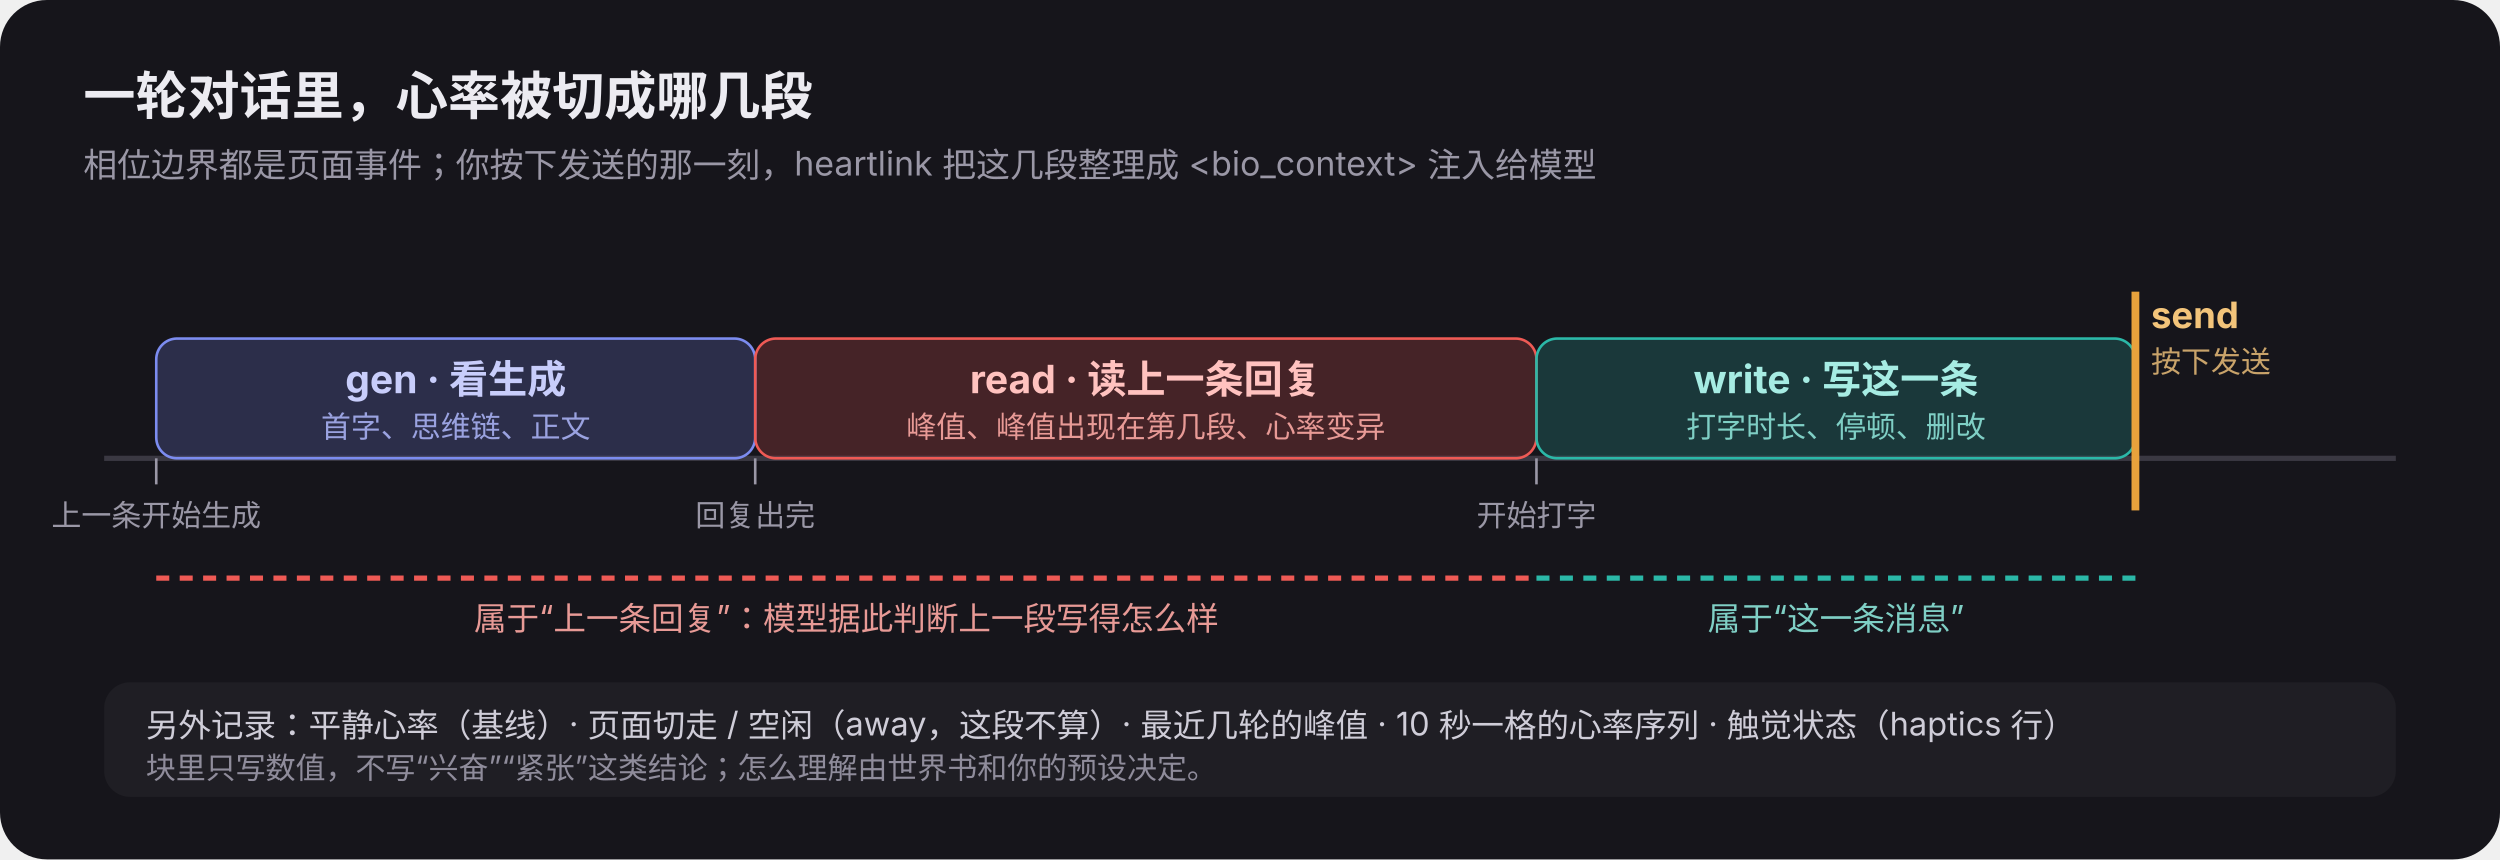
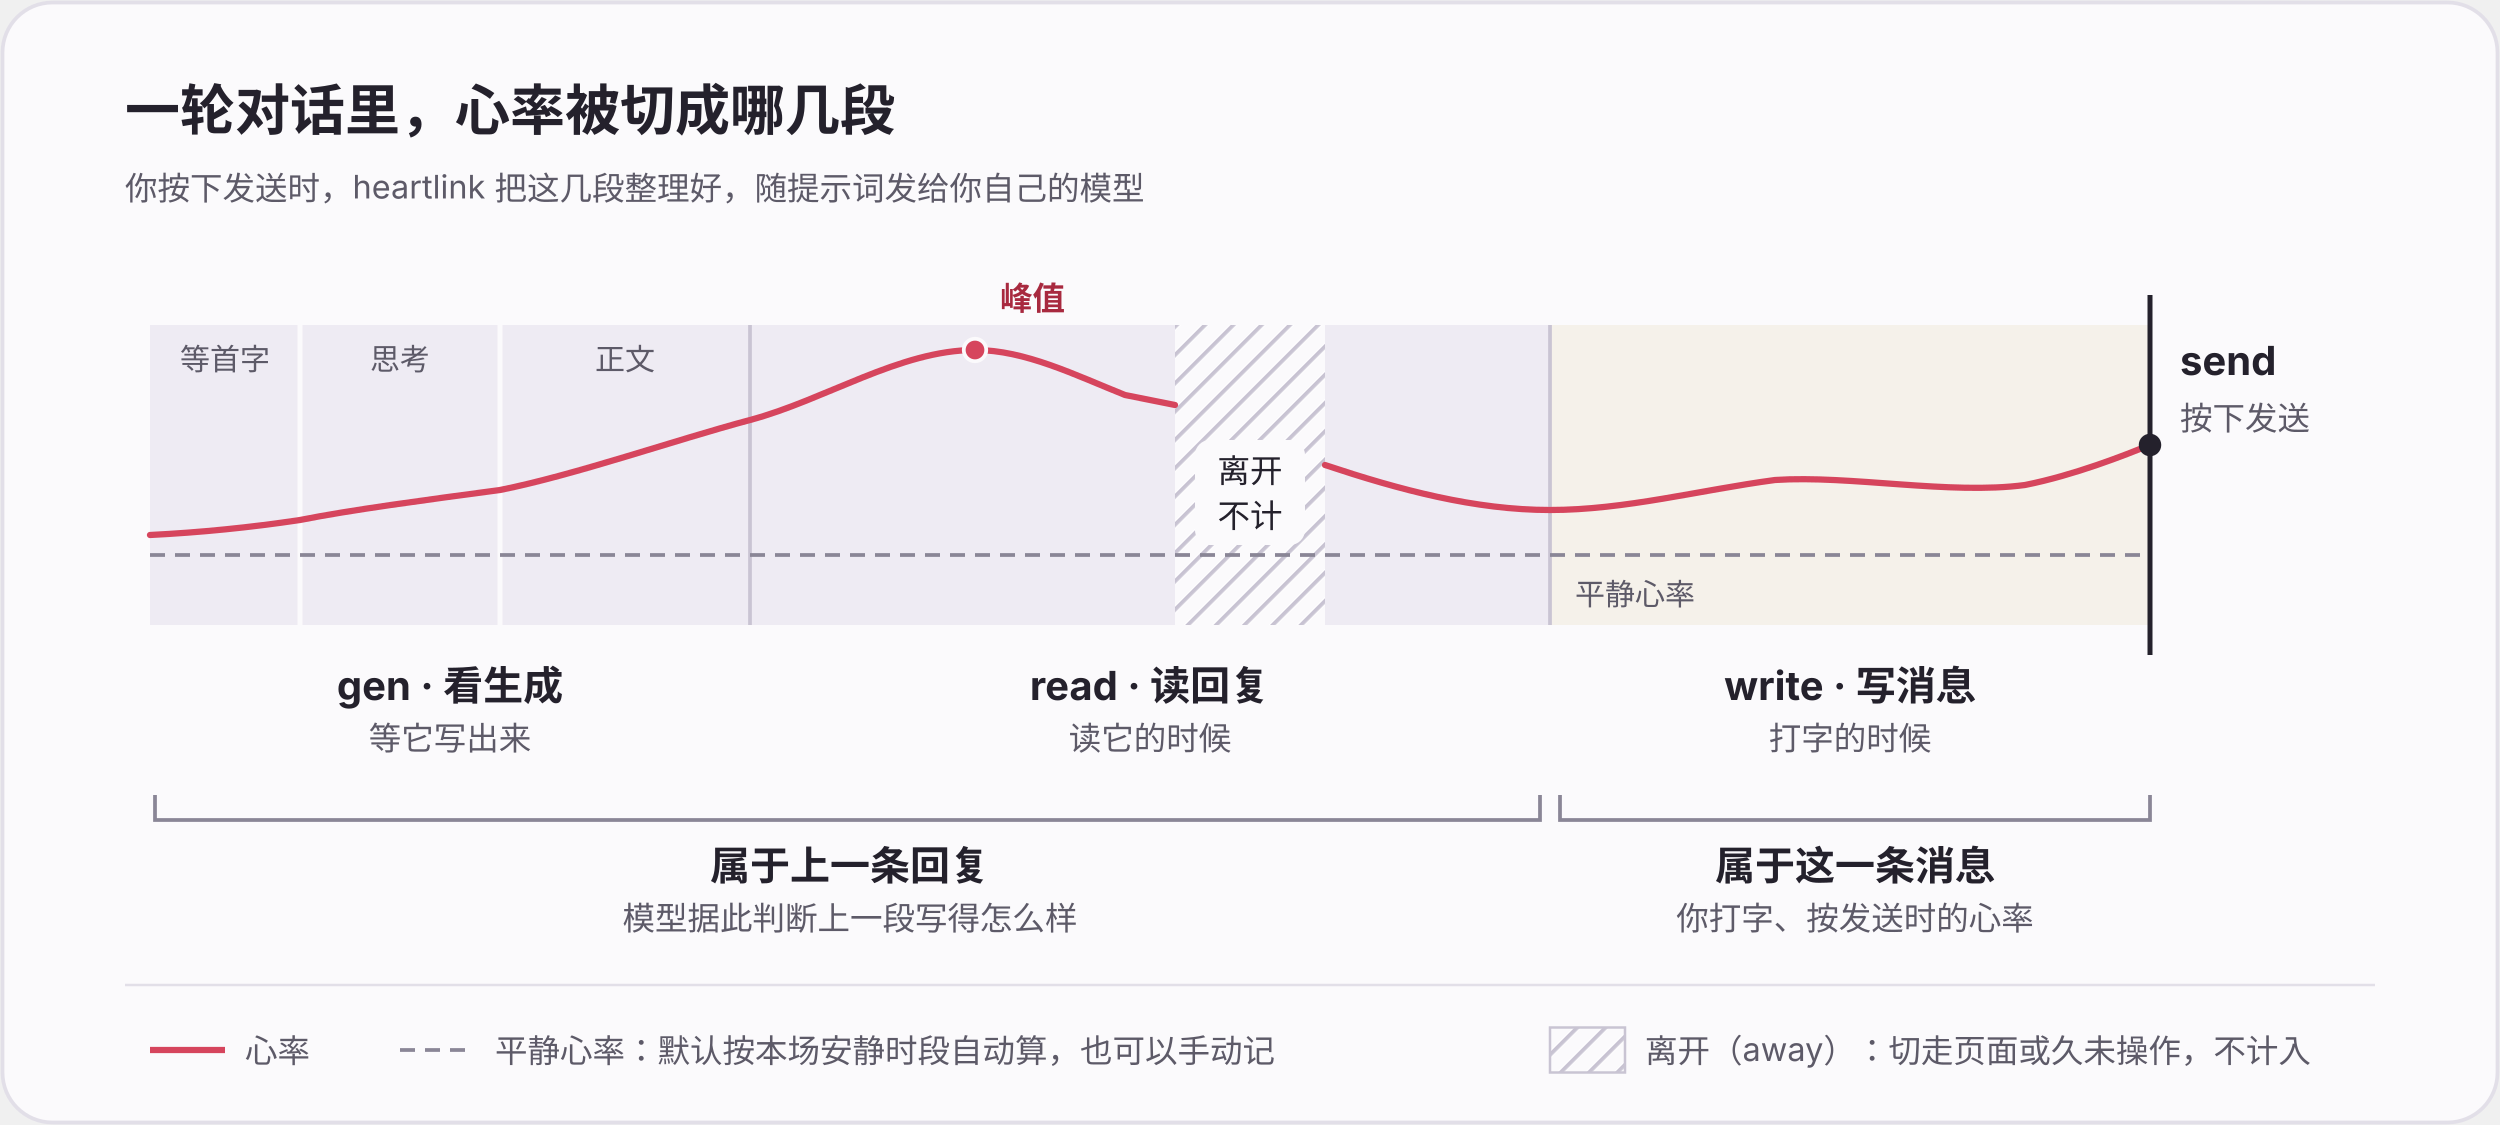
- <svg xmlns="http://www.w3.org/2000/svg" viewBox="0 0 960 330" font-family="-apple-system,'PingFang SC','Microsoft YaHei',sans-serif" role="img" aria-label="一轮对话的相位：上一条回复的生成与阅读、写本条消息、发送时注入">
-   <rect width="960" height="330" rx="18" fill="#16151b" />
-   <text x="32" y="44" fill="#ecebf1" font-size="20" font-weight="700">一轮对话里，心率被切成哪几段</text>
-   <text x="32" y="68" fill="#9a97a6" font-size="13">相位边界都是页面事件；你按下发送的那一刻，heartlink 把这几段整理成 &lt;bio_context&gt; 注入给模型</text>
-   <line x1="40" y1="176" x2="920" y2="176" stroke="#3a3842" stroke-width="2" />
-   <rect x="60" y="130" width="230" height="46" rx="8" fill="#7c8cf0" fill-opacity=".22" stroke="#7c8cf0" />
-   <text x="175" y="151" fill="#c8cdfb" font-size="15" font-weight="700" text-anchor="middle">gen · 看生成</text>
-   <text x="175" y="168" fill="#9aa2e0" font-size="11.5" text-anchor="middle">首字、思维链、正文</text>
-   <rect x="290" y="130" width="300" height="46" rx="8" fill="#ef5a55" fill-opacity=".22" stroke="#ef5a55" />
-   <text x="440" y="151" fill="#ffc2bf" font-size="15" font-weight="700" text-anchor="middle">read · 读上一条回复</text>
-   <text x="440" y="168" fill="#e89a96" font-size="11.5" text-anchor="middle">峰值、峰值出现在第几段、心率变异</text>
-   <rect x="590" y="130" width="230" height="46" rx="8" fill="#2bb8a8" fill-opacity=".22" stroke="#2bb8a8" />
-   <text x="705" y="151" fill="#a6ece3" font-size="15" font-weight="700" text-anchor="middle">write · 写这一条</text>
-   <text x="705" y="168" fill="#7fcfc5" font-size="11.5" text-anchor="middle">打字时长、停顿、删改</text>
-   <line x1="820" y1="112" x2="820" y2="196" stroke="#e8a23c" stroke-width="3" />
-   <text x="826" y="126" fill="#f3c47a" font-size="14" font-weight="700">send</text>
-   <text x="826" y="143" fill="#c9a36a" font-size="11.5">按下发送</text>
-   <g fill="#9a97a6" font-size="11.5" text-anchor="middle">
-     <line x1="60" y1="176" x2="60" y2="186" stroke="#9a97a6" />
-     <text x="60" y="202">上一条开始生成</text>
-     <line x1="290" y1="176" x2="290" y2="186" stroke="#9a97a6" />
-     <text x="290" y="202">回复出完</text>
-     <line x1="590" y1="176" x2="590" y2="186" stroke="#9a97a6" />
-     <text x="590" y="202">开始打字</text>
+ <svg xmlns="http://www.w3.org/2000/svg" viewBox="0 0 1000 450" width="1000" height="450" font-family="-apple-system, 'PingFang SC', 'Noto Sans SC', 'Microsoft YaHei', sans-serif" role="img" aria-label="一轮对话的相位：gen 和 read 属于上一条回复，write 和 send 属于这一条消息；离开的时段不计入；虚线是平静心率">
+   <defs>
+     <pattern id="away" width="8" height="8" patternUnits="userSpaceOnUse" patternTransform="rotate(45)">
+       <rect width="8" height="8" fill="#fbfafc" />
+       <line x1="0" y1="0" x2="0" y2="8" stroke="#c9c4d3" stroke-width="3" />
+     </pattern>
+   </defs>
+   <rect x="1" y="1" width="998" height="448" rx="20" fill="#fbfafc" stroke="#e2dfe8" stroke-width="1.5" />
+   <text x="50" y="52" fill="#24212c" font-size="22" font-weight="700">一轮对话里，心率被切成哪几段</text>
+   <text x="50" y="80" fill="#5d5a68" font-size="13">你按下发送时，heartlink 把这几段整理好，随提示词发给你自己的模型</text>
+   <rect x="60" y="130" width="560" height="120" fill="#eeebf3" />
+   <rect x="620" y="130" width="240" height="120" fill="#f5f1ea" />
+   <g stroke="#fbfafc" stroke-width="2">
+     <line x1="120" y1="130" x2="120" y2="250" />
+     <line x1="200" y1="130" x2="200" y2="250" />
  </g>
-   <path d="M60 222 H590" stroke="#ef5a55" stroke-width="2" fill="none" stroke-dasharray="5 4" />
-   <text x="325" y="242" fill="#e89a96" font-size="12.5" text-anchor="middle">属于“上一条回复”：模型据此判断上一段写得怎么样</text>
-   <path d="M590 222 H820" stroke="#2bb8a8" stroke-width="2" fill="none" stroke-dasharray="5 4" />
-   <text x="705" y="242" fill="#7fcfc5" font-size="12.5" text-anchor="middle">属于“这一条消息”</text>
-   <rect x="40" y="262" width="880" height="44" rx="10" fill="#ffffff" fill-opacity=".04" />
-   <text x="56" y="283" fill="#cfcdd8" font-size="12.5">另外记录：平静心率（基线）· 页面切走 / 空闲（away，这段不算）· 最近几轮的峰值 · 10 秒一格的心率序列 · 触觉状态（haptics 行）</text>
-   <text x="56" y="299" fill="#8f8c9b" font-size="11.5">块里只写数值，不写“兴奋”“紧张”这类结论；怎么理解由世界书和你的预设决定。</text>
+   <g stroke="#c9c4d3" stroke-width="1.5">
+     <line x1="300" y1="130" x2="300" y2="250" />
+     <line x1="620" y1="130" x2="620" y2="250" />
+   </g>
+   <rect x="470" y="130" width="60" height="120" fill="url(#away)" />
+   <g font-size="12" fill="#5d5a68" text-anchor="middle">
+     <text x="90" y="148">等首字</text>
+     <text x="160" y="148">思考</text>
+     <text x="250" y="148">正文</text>
+   </g>
+   <g font-size="13" fill="#24212c" text-anchor="middle">
+     <rect x="478" y="176" width="44" height="42" rx="6" fill="#fbfafc" />
+     <text x="500" y="193">离开</text>
+     <text x="500" y="211">不计</text>
+   </g>
+   <line x1="60" y1="222" x2="860" y2="222" stroke="#8a8696" stroke-width="1.5" stroke-dasharray="6 4" />
+   <text x="630" y="242" fill="#5d5a68" font-size="12">平静心率</text>
+   <g fill="none" stroke="#d6455d" stroke-width="2.5" stroke-linecap="round" stroke-linejoin="round">
+     <path d="M60 214 C80 213 100 211 120 208 C140 204 170 200 200 196 C230 190 270 176 300 168 C330 160 360 140 390 140 C410 140 430 150 450 158 L470 162" />
+     <path d="M530 186 C560 196 590 204 620 204 C650 204 680 196 710 192 C740 190 780 198 810 194 C830 190 850 182 860 178" />
+   </g>
+   <circle cx="390" cy="140" r="4.5" fill="#d6455d" stroke="#fbfafc" stroke-width="1.5" />
+   <text x="400" y="124" fill="#a8293f" font-size="13" font-weight="700">峰值</text>
+   <line x1="860" y1="118" x2="860" y2="262" stroke="#24212c" stroke-width="2" />
+   <circle cx="860" cy="178" r="4.5" fill="#24212c" />
+   <text x="872" y="150" fill="#24212c" font-size="16" font-weight="700">send</text>
+   <text x="872" y="172" fill="#5d5a68" font-size="13">按下发送</text>
+   <g text-anchor="middle">
+     <text x="180" y="280" fill="#24212c" font-size="16" font-weight="700">gen · 看生成</text>
+     <text x="460" y="280" fill="#24212c" font-size="16" font-weight="700">read · 读回复</text>
+     <text x="740" y="280" fill="#24212c" font-size="16" font-weight="700">write · 写消息</text>
+     <text x="180" y="300" fill="#5d5a68" font-size="13">等它写出来</text>
+     <text x="460" y="300" fill="#5d5a68" font-size="13">读它的时候</text>
+     <text x="740" y="300" fill="#5d5a68" font-size="13">打字的时候</text>
+   </g>
+   <g fill="none" stroke="#8a8696" stroke-width="1.5">
+     <path d="M62 318 V328 H616 V318" />
+     <path d="M624 318 V328 H860 V318" />
+   </g>
+   <g text-anchor="middle">
+     <text x="340" y="352" fill="#24212c" font-size="16" font-weight="700">属于上一条回复</text>
+     <text x="340" y="372" fill="#5d5a68" font-size="13">模型据此判断上一段写得怎么样</text>
+     <text x="742" y="352" fill="#24212c" font-size="16" font-weight="700">属于这一条消息</text>
+     <text x="742" y="372" fill="#5d5a68" font-size="13">你打字、按发送时的心率</text>
+   </g>
+   <line x1="50" y1="394" x2="950" y2="394" stroke="#e2dfe8" stroke-width="1" />
+   <g font-size="13" fill="#5d5a68">
+     <line x1="60" y1="420" x2="90" y2="420" stroke="#d6455d" stroke-width="2.5" />
+     <text x="98" y="425">心率</text>
+     <line x1="160" y1="420" x2="190" y2="420" stroke="#8a8696" stroke-width="1.5" stroke-dasharray="6 4" />
+     <text x="198" y="425">平静心率：默认按本场安静时段自动算，也可以手动记</text>
+     <rect x="620" y="411" width="30" height="18" fill="url(#away)" stroke="#c9c4d3" stroke-width="1" />
+     <text x="658" y="425">离开（away）：切走页面或久未操作，不计入</text>
+   </g>
</svg>
